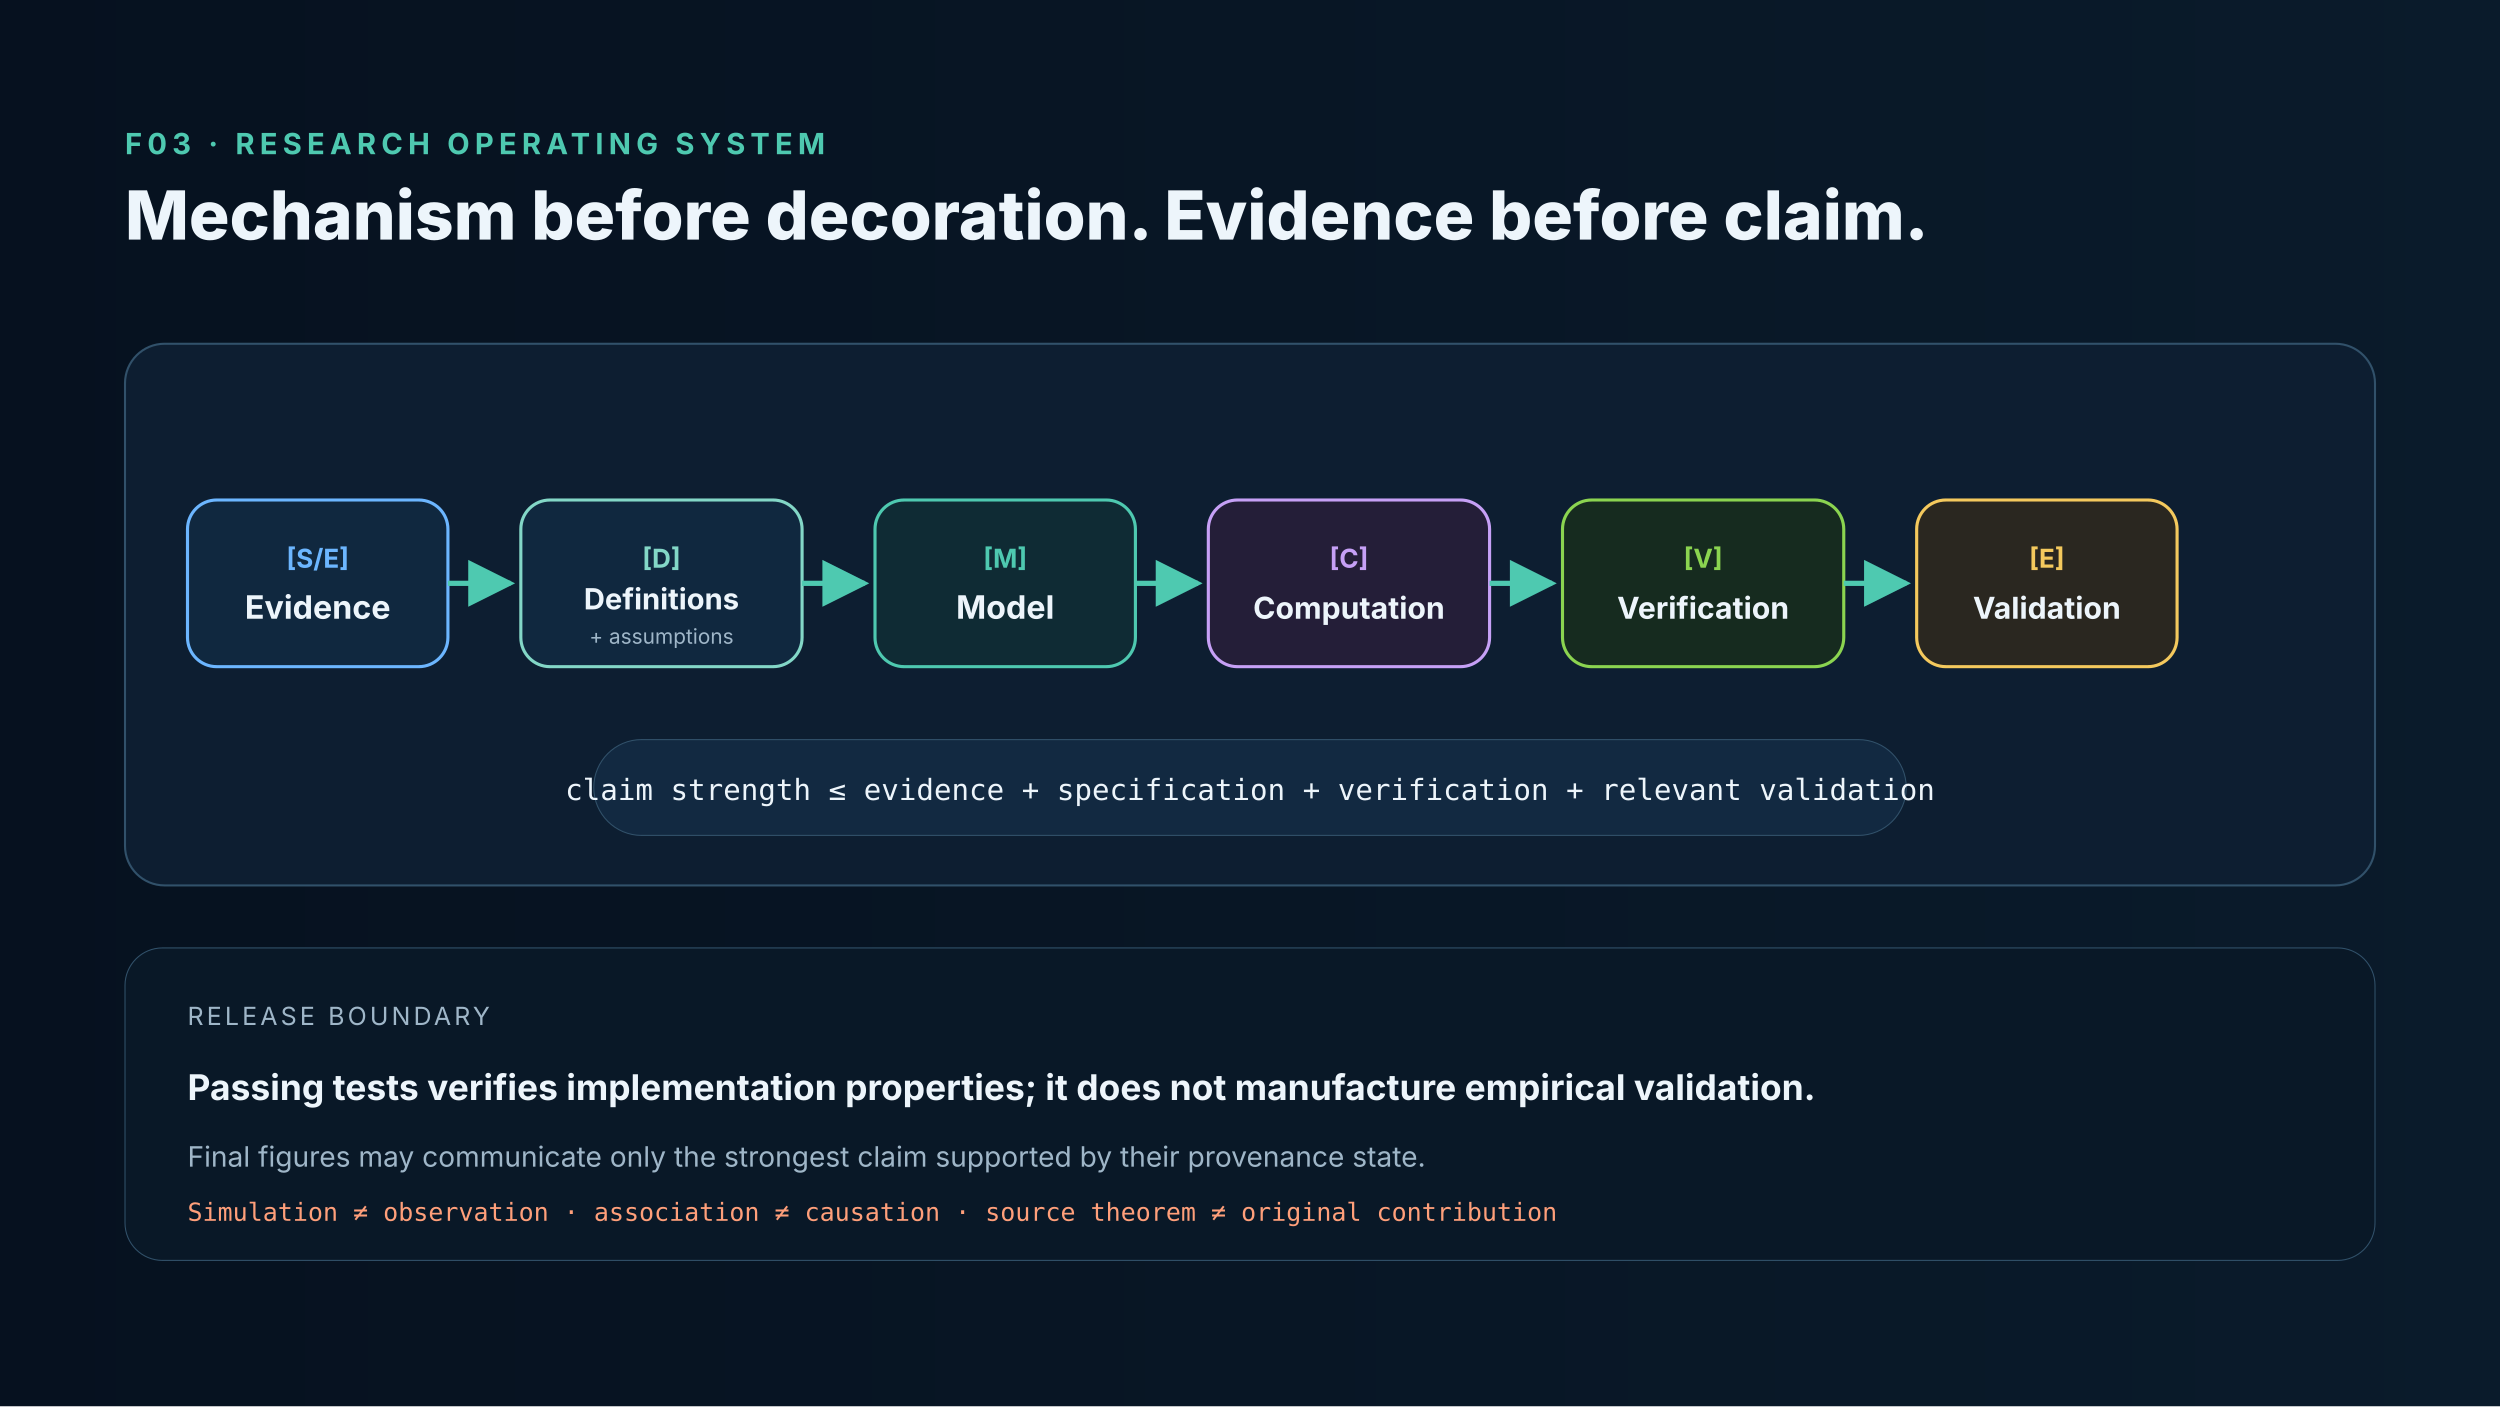
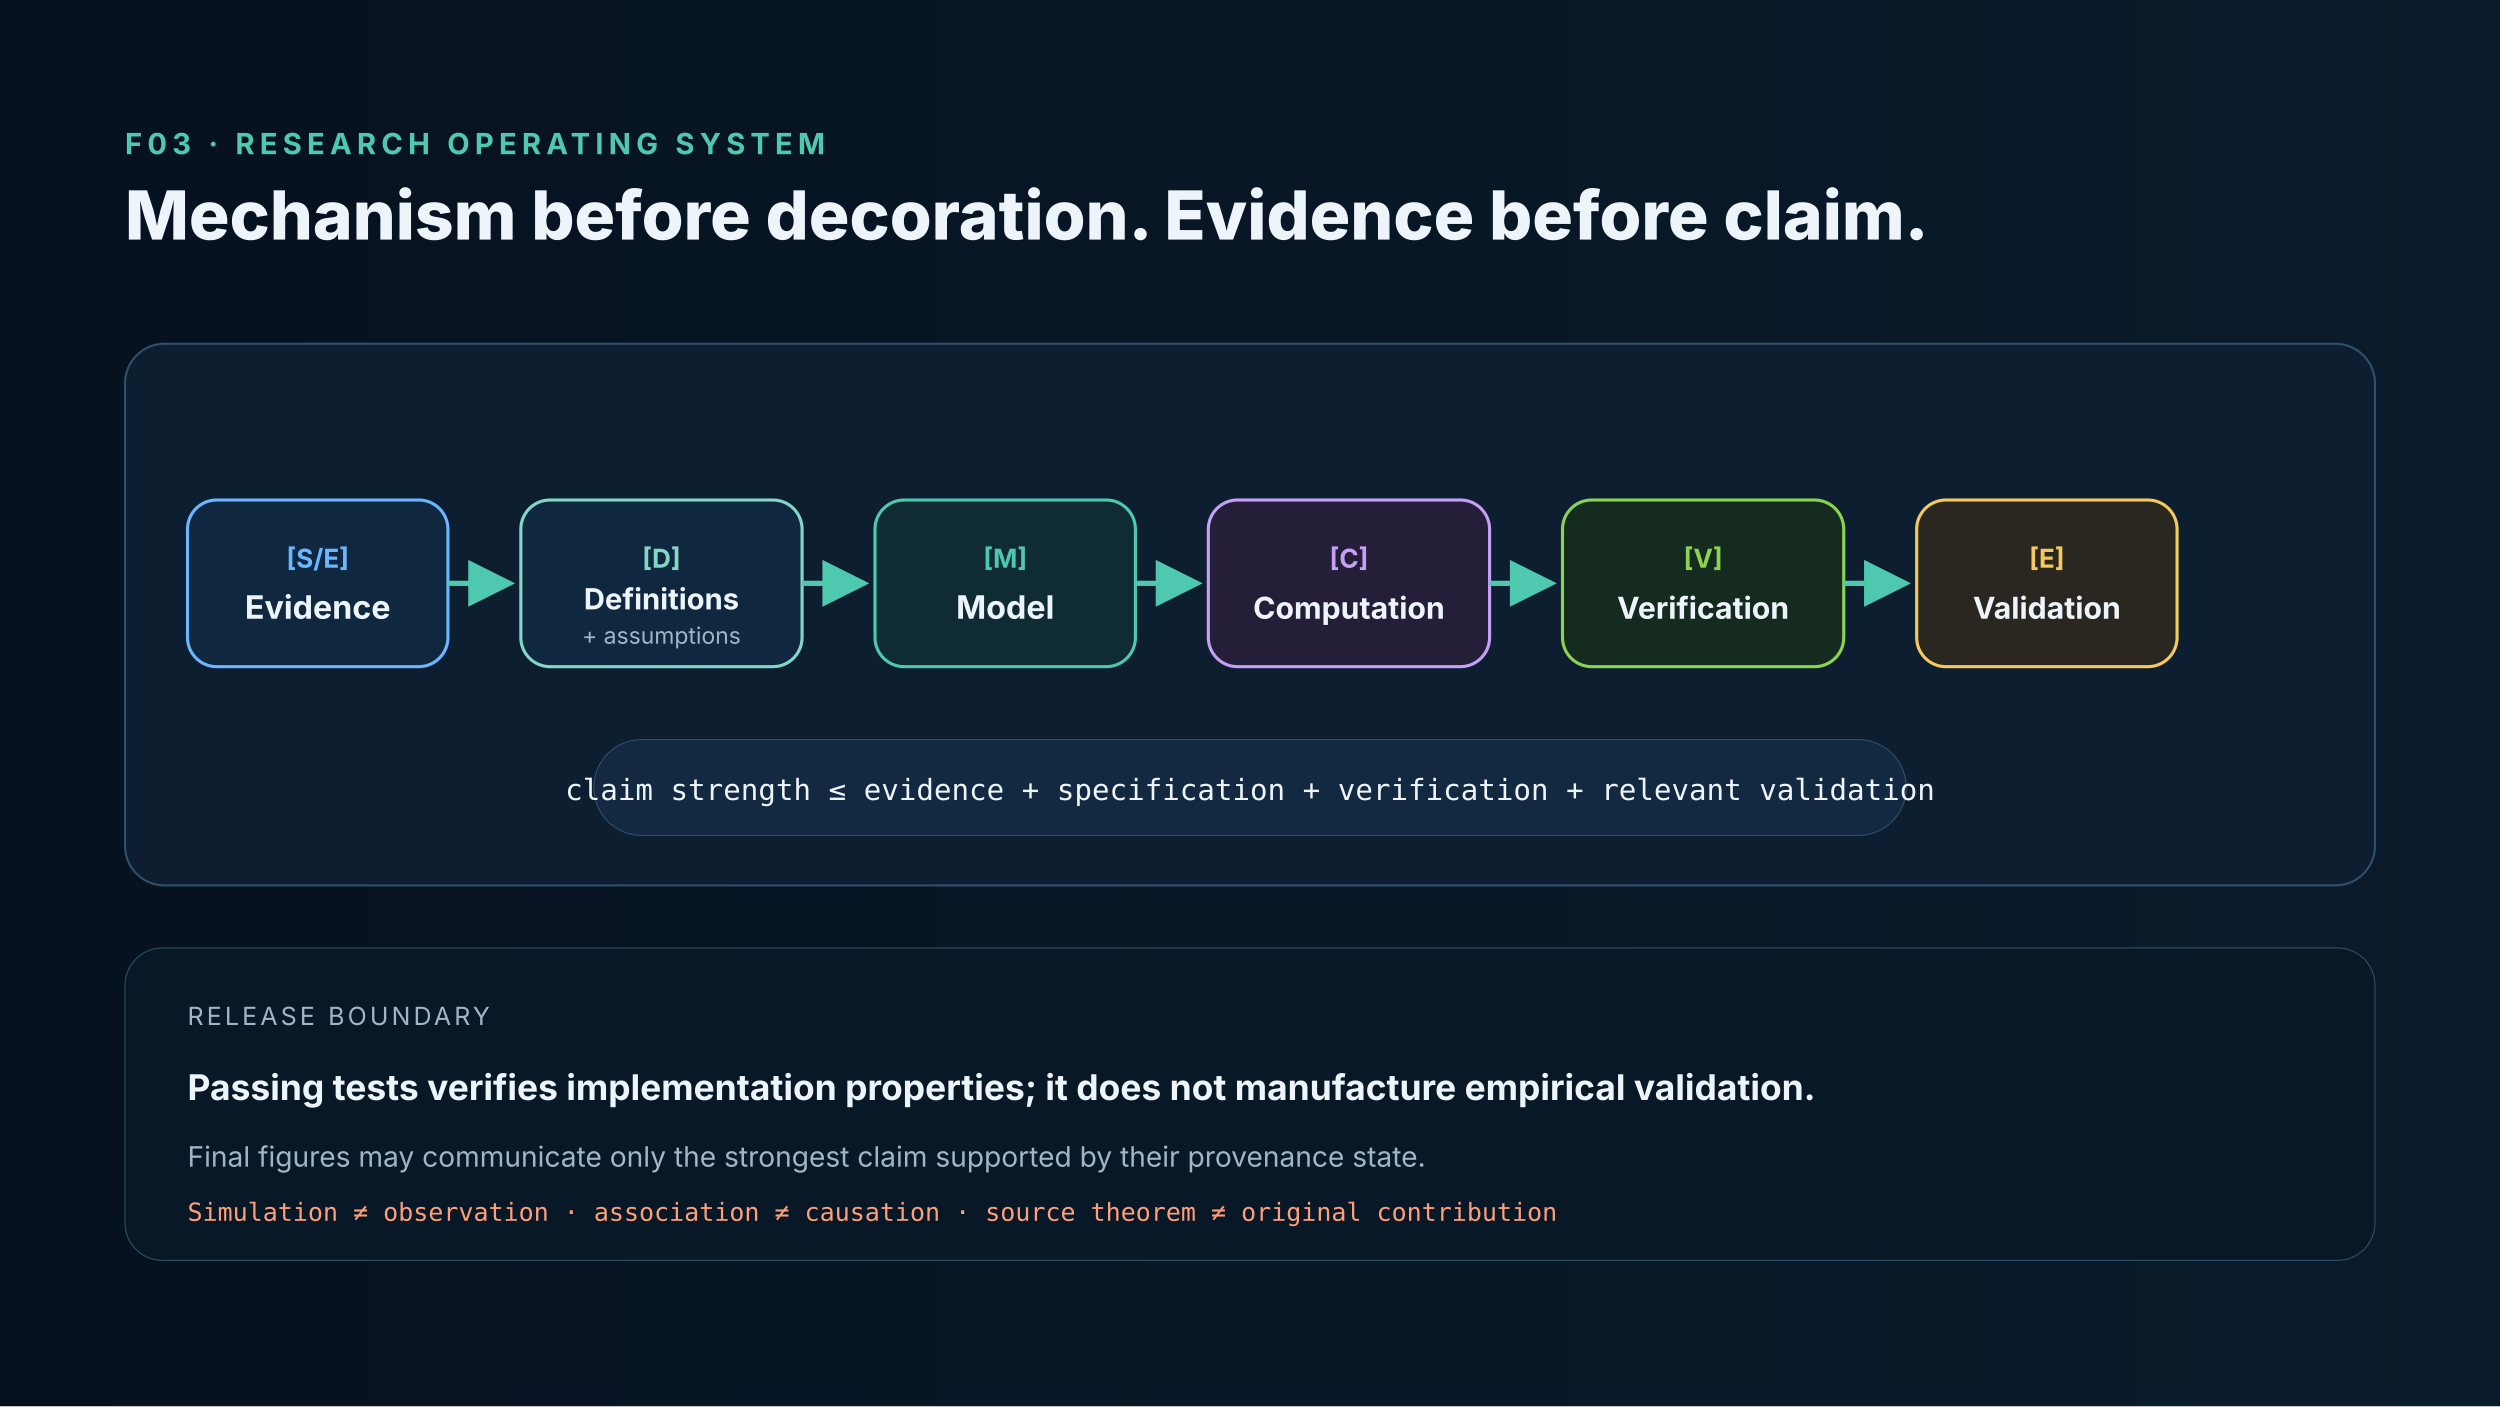
<svg xmlns="http://www.w3.org/2000/svg" role="img" data-figure-id="F03" viewBox="0 0 2400 1350" aria-labelledby="title desc">
  <defs>
    <linearGradient id="bg3" x1="0" x2="1">
      <stop stop-color="#06111f" />
      <stop offset="1" stop-color="#0a1b2b" />
    </linearGradient>
    <marker id="a3" viewBox="0 0 10 10" refX="9" refY="5" markerWidth="9" markerHeight="9" orient="auto">
      <path d="M0 0 L10 5 L0 10 z" fill="#4ec9b0" />
    </marker>
  </defs>
  <rect width="2400" height="1350" fill="url(#bg3)" />
  <g data-layout-box="120,90,2160,180">
    <text x="120" y="148" fill="#4ec9b0" font-size="28" font-family="Inter,Arial,sans-serif" font-weight="700" letter-spacing="5">F03 · RESEARCH OPERATING SYSTEM</text>
    <text x="120" y="230" fill="#edf5fb" font-size="65" font-family="Inter,Arial,sans-serif" font-weight="800">Mechanism before decoration. Evidence before claim.</text>
  </g>
  <g data-layout-box="120,330,2160,520">
    <rect x="120" y="330" width="2160" height="520" rx="38" fill="#0d1e31" stroke="#31516a" stroke-width="2" />
    <g font-family="Inter,Arial,sans-serif" text-anchor="middle">
      <g>
        <rect x="180" y="480" width="250" height="160" rx="28" fill="#10283f" stroke="#6cb6ff" stroke-width="3" />
        <text x="305" y="545" fill="#6cb6ff" font-size="25" font-weight="700">[S/E]</text>
        <text x="305" y="594" fill="#edf5fb" font-size="31" font-weight="700">Evidence</text>
      </g>
      <g>
        <rect x="500" y="480" width="270" height="160" rx="28" fill="#10283f" stroke="#83d7c7" stroke-width="3" />
        <text x="635" y="545" fill="#83d7c7" font-size="25" font-weight="700">[D]</text>
        <text x="635" y="585" fill="#edf5fb" font-size="28" font-weight="700">Definitions</text>
-         <text x="635" y="618" fill="#9fb6c8" font-size="20">+ assumptions</text>
+         <text x="635" y="618" fill="#9fb6c8" font-size="22">+ assumptions</text>
      </g>
      <g>
        <rect x="840" y="480" width="250" height="160" rx="28" fill="#0f2b34" stroke="#4ec9b0" stroke-width="3" />
        <text x="965" y="545" fill="#4ec9b0" font-size="25" font-weight="700">[M]</text>
        <text x="965" y="594" fill="#edf5fb" font-size="31" font-weight="700">Model</text>
      </g>
      <g>
        <rect x="1160" y="480" width="270" height="160" rx="28" fill="#241e38" stroke="#c6a0f6" stroke-width="3" />
        <text x="1295" y="545" fill="#c6a0f6" font-size="25" font-weight="700">[C]</text>
        <text x="1295" y="594" fill="#edf5fb" font-size="29" font-weight="700">Computation</text>
      </g>
      <g>
        <rect x="1500" y="480" width="270" height="160" rx="28" fill="#162b1f" stroke="#8bd450" stroke-width="3" />
        <text x="1635" y="545" fill="#8bd450" font-size="25" font-weight="700">[V]</text>
        <text x="1635" y="594" fill="#edf5fb" font-size="29" font-weight="700">Verification</text>
      </g>
      <g>
        <rect x="1840" y="480" width="250" height="160" rx="28" fill="#2a2720" stroke="#f4c95d" stroke-width="3" />
        <text x="1965" y="545" fill="#f4c95d" font-size="25" font-weight="700">[E]</text>
        <text x="1965" y="594" fill="#edf5fb" font-size="29" font-weight="700">Validation</text>
      </g>
    </g>
    <g stroke="#4ec9b0" stroke-width="5" fill="none" marker-end="url(#a3)">
      <path d="M430 560 H490" />
      <path d="M770 560 H830" />
      <path d="M1090 560 H1150" />
      <path d="M1430 560 H1490" />
      <path d="M1770 560 H1830" />
    </g>
    <rect x="570" y="710" width="1260" height="92" rx="46" fill="#122941" stroke="#31516a" />
    <text x="1200" y="768" text-anchor="middle" fill="#edf5fb" font-size="28" font-family="ui-monospace,Menlo,monospace">claim strength ≤ evidence + specification + verification + relevant validation</text>
  </g>
  <g data-layout-box="120,910,2160,300">
    <rect x="120" y="910" width="2160" height="300" rx="36" fill="#091827" stroke="#31516a" />
    <text x="180" y="984" fill="#9fb6c8" font-size="24" font-family="Inter,Arial,sans-serif" letter-spacing="3">RELEASE BOUNDARY</text>
    <text x="180" y="1056" fill="#edf5fb" font-size="34" font-family="Inter,Arial,sans-serif" font-weight="700">Passing tests verifies implementation properties; it does not manufacture empirical validation.</text>
    <text x="180" y="1120" fill="#9fb6c8" font-size="27" font-family="Inter,Arial,sans-serif">Final figures may communicate only the strongest claim supported by their provenance state.</text>
    <text x="180" y="1172" fill="#ff9f7a" font-size="24" font-family="ui-monospace,Menlo,monospace">Simulation ≠ observation · association ≠ causation · source theorem ≠ original contribution</text>
  </g>
</svg>
